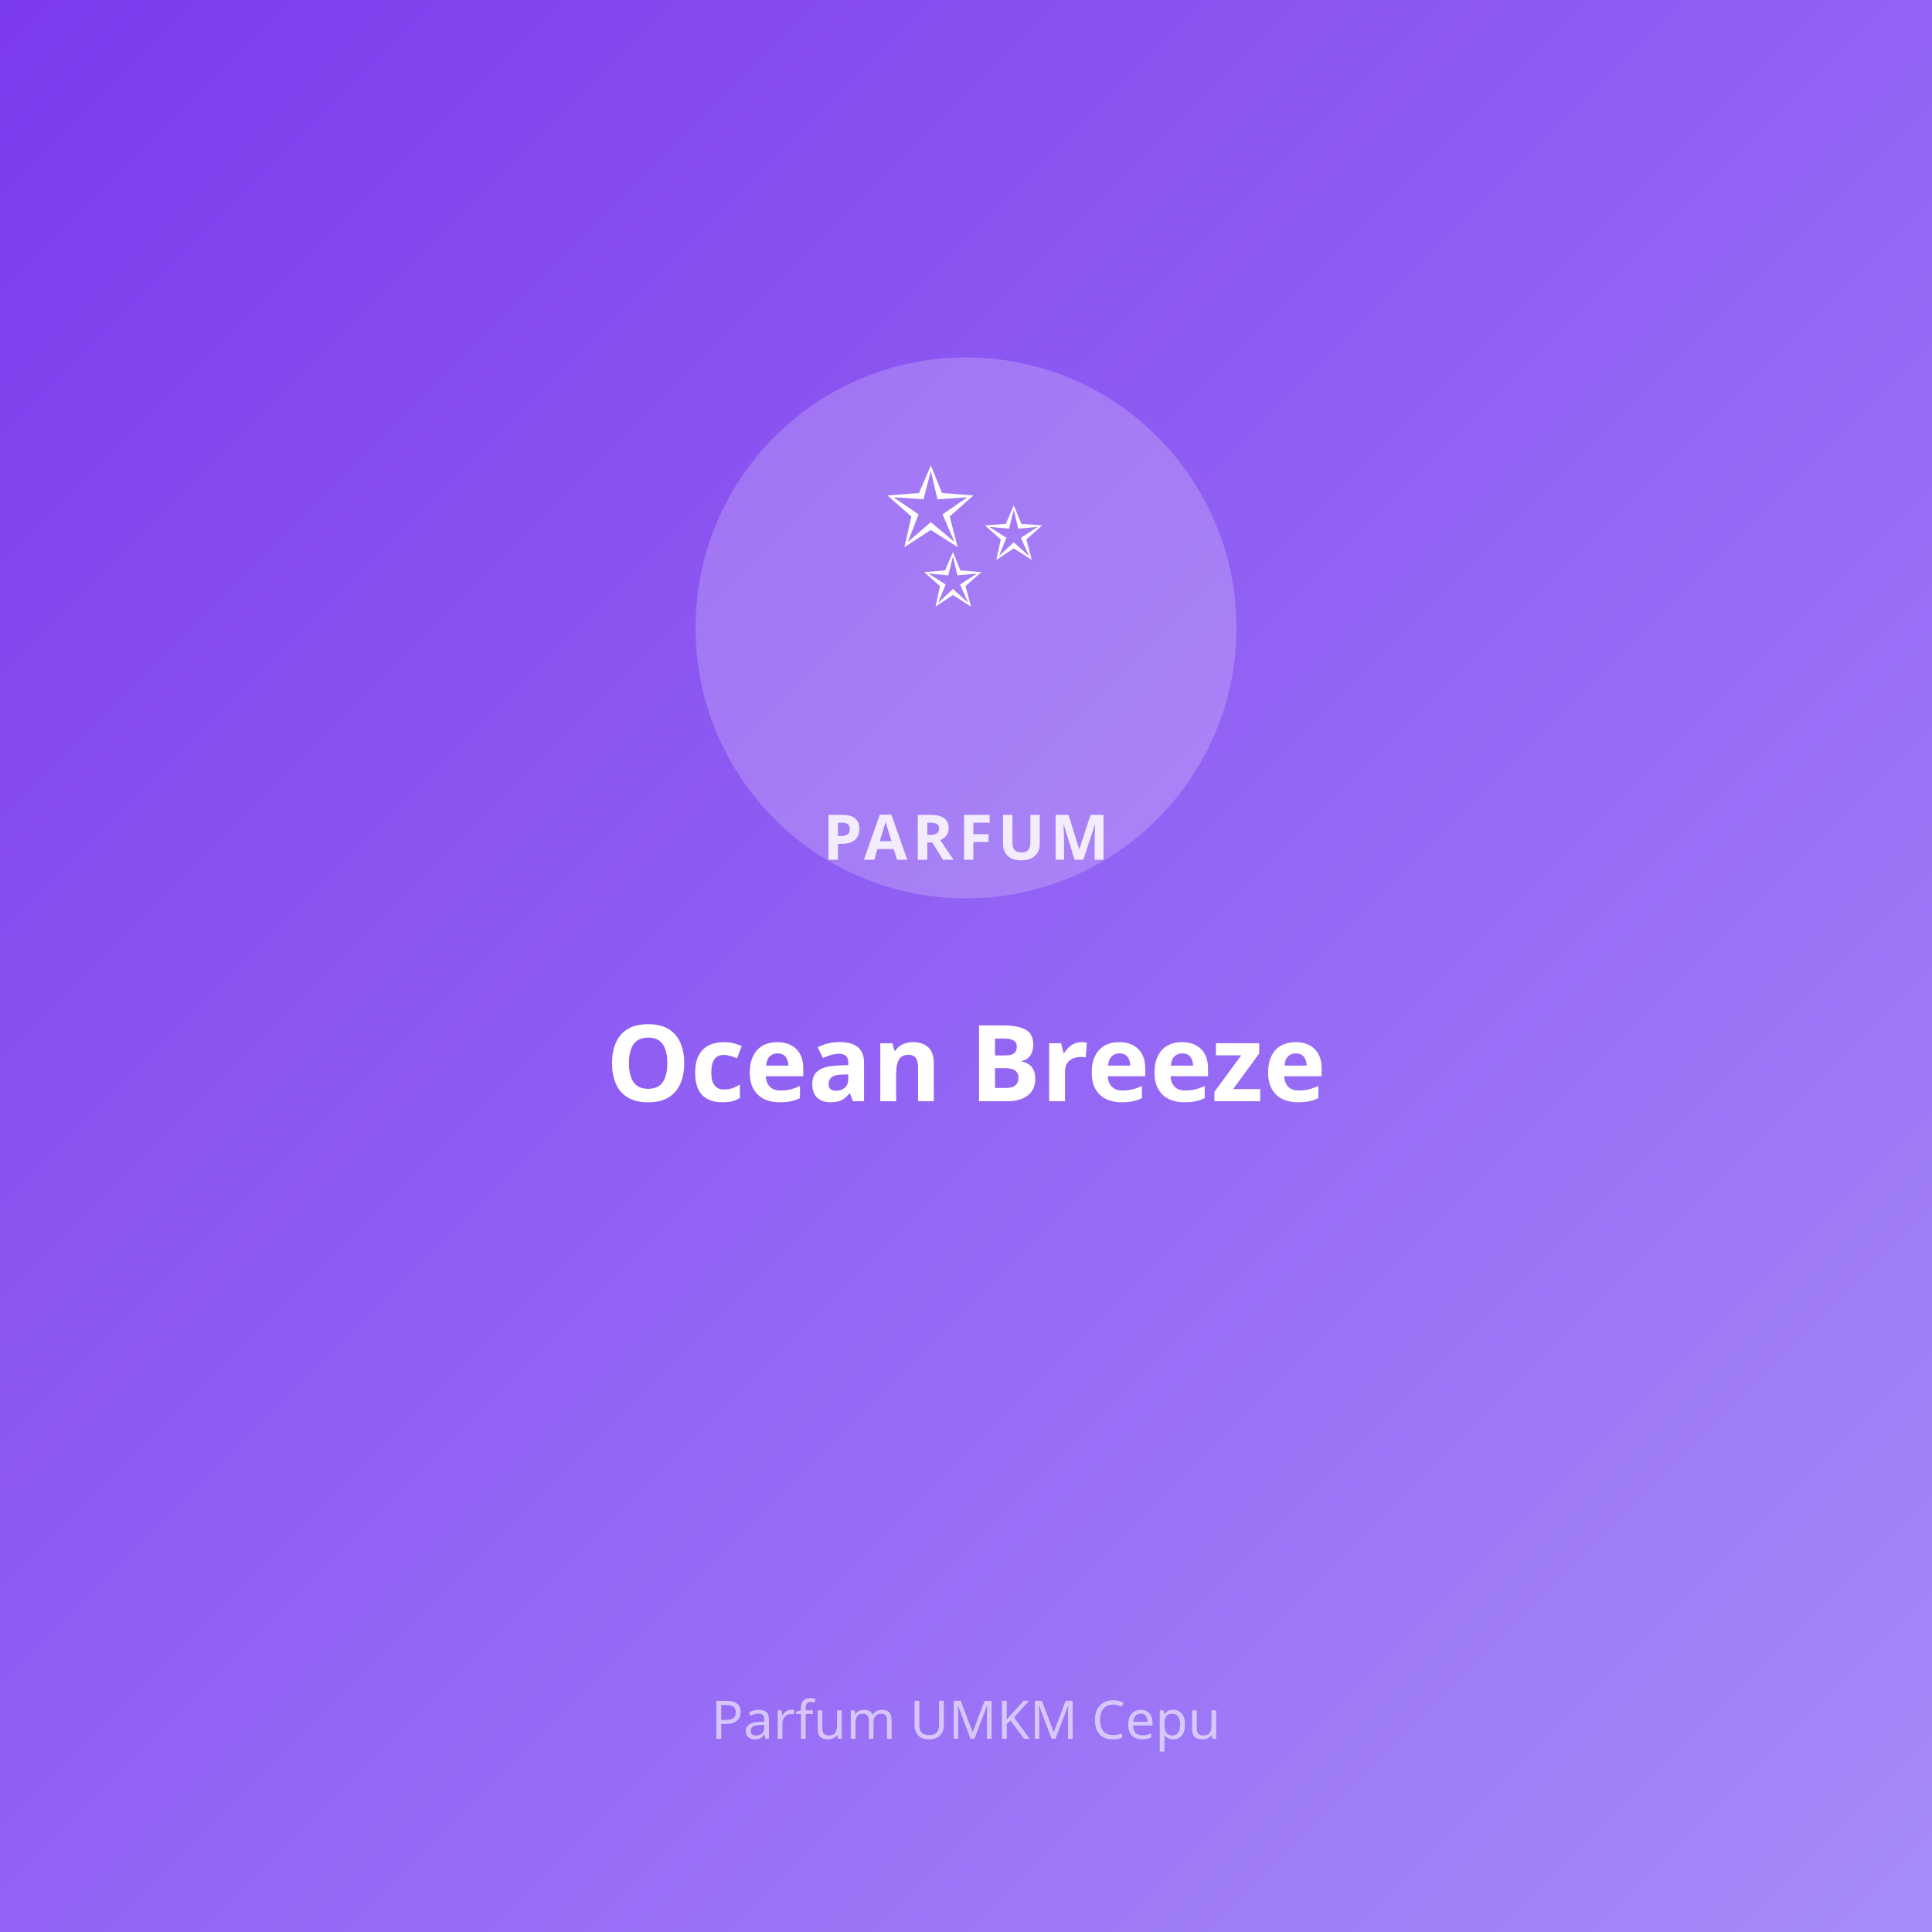
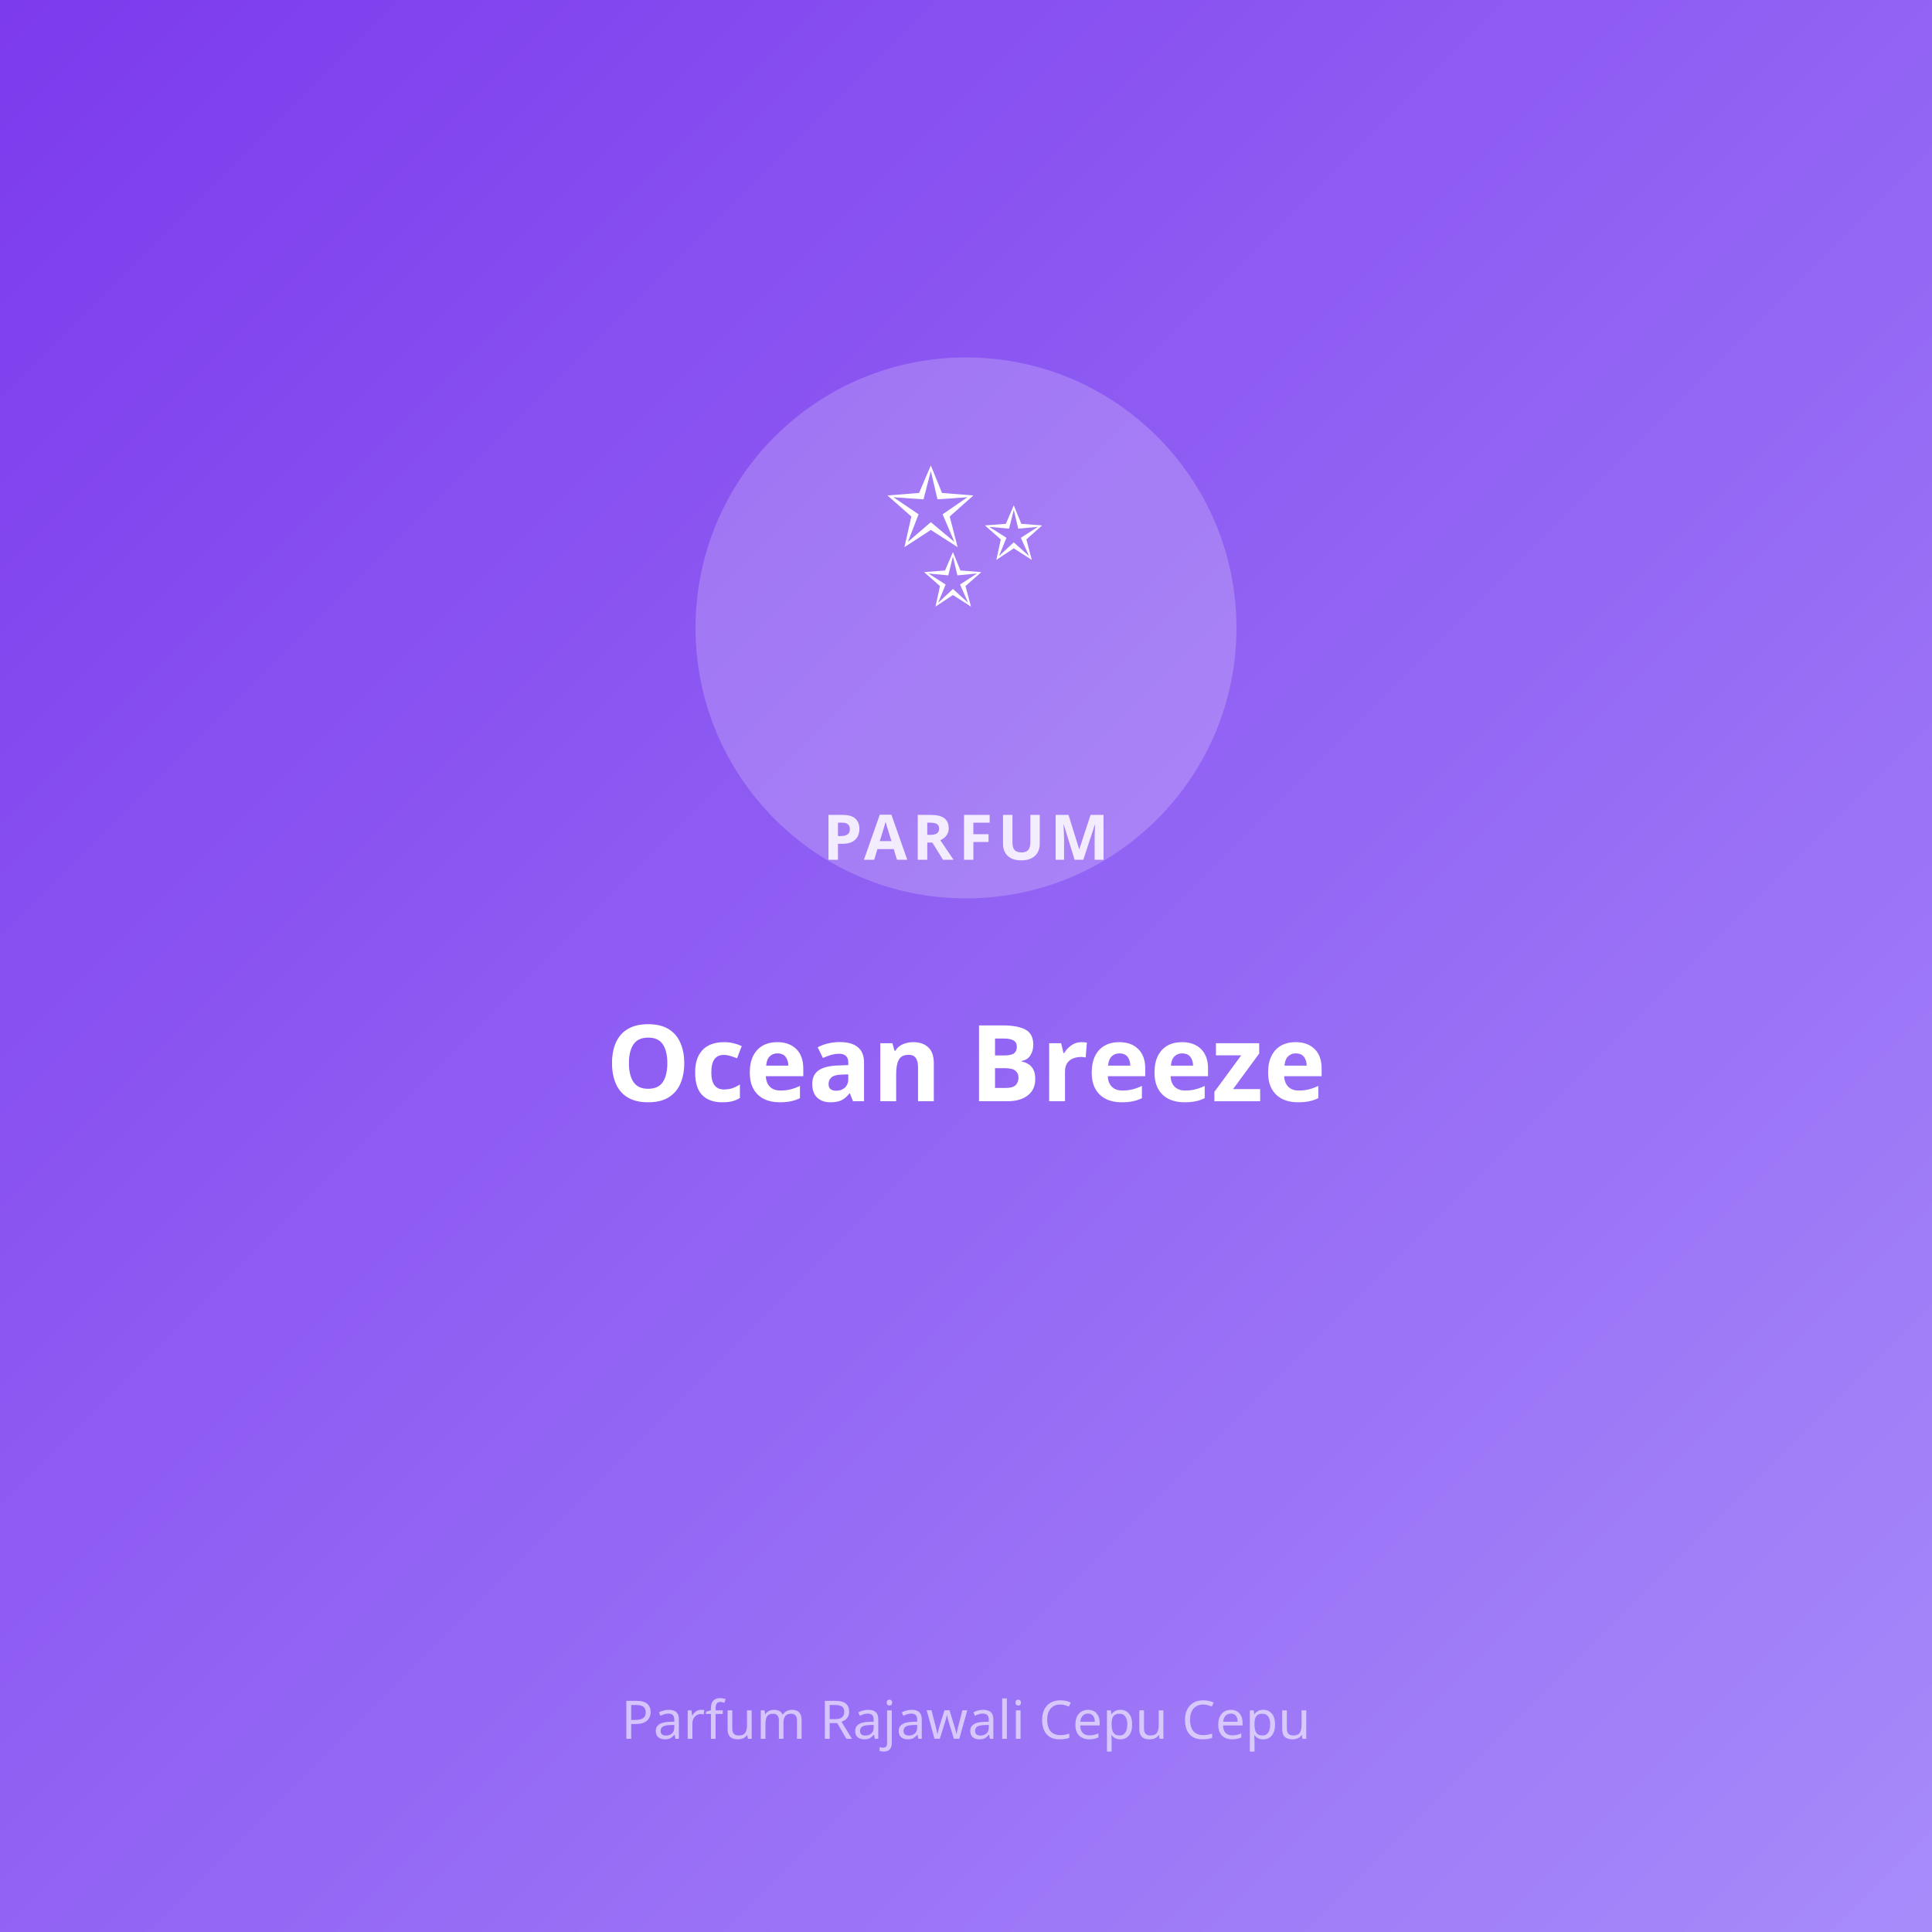
<svg xmlns="http://www.w3.org/2000/svg" width="400" height="400" viewBox="0 0 400 400">
  <defs>
    <linearGradient id="bg" x1="0%" y1="0%" x2="100%" y2="100%">
      <stop offset="0%" style="stop-color:#7c3aed" />
      <stop offset="100%" style="stop-color:#a78bfa" />
    </linearGradient>
  </defs>
  <rect width="400" height="400" fill="url(#bg)" />
  <circle cx="200" cy="130" r="56" fill="rgba(255,255,255,0.2)" />
  <text x="200" y="125" text-anchor="middle" fill="white" font-family="system-ui,sans-serif" font-size="42">✨</text>
  <text x="200" y="178" text-anchor="middle" fill="rgba(255,255,255,0.85)" font-family="system-ui,sans-serif" font-size="13" font-weight="600" letter-spacing="1">PARFUM</text>
  <text x="200" y="228" text-anchor="middle" fill="white" font-family="system-ui,sans-serif" font-size="22" font-weight="700">Ocean Breeze</text>
-   <text x="200" y="360" text-anchor="middle" fill="rgba(255,255,255,0.6)" font-family="system-ui,sans-serif" font-size="11">Parfum UMKM Cepu</text>
+   <text x="200" y="360" text-anchor="middle" fill="rgba(255,255,255,0.6)" font-family="system-ui,sans-serif" font-size="11">Parfum Rajawali Cepu Cepu</text>
</svg>
